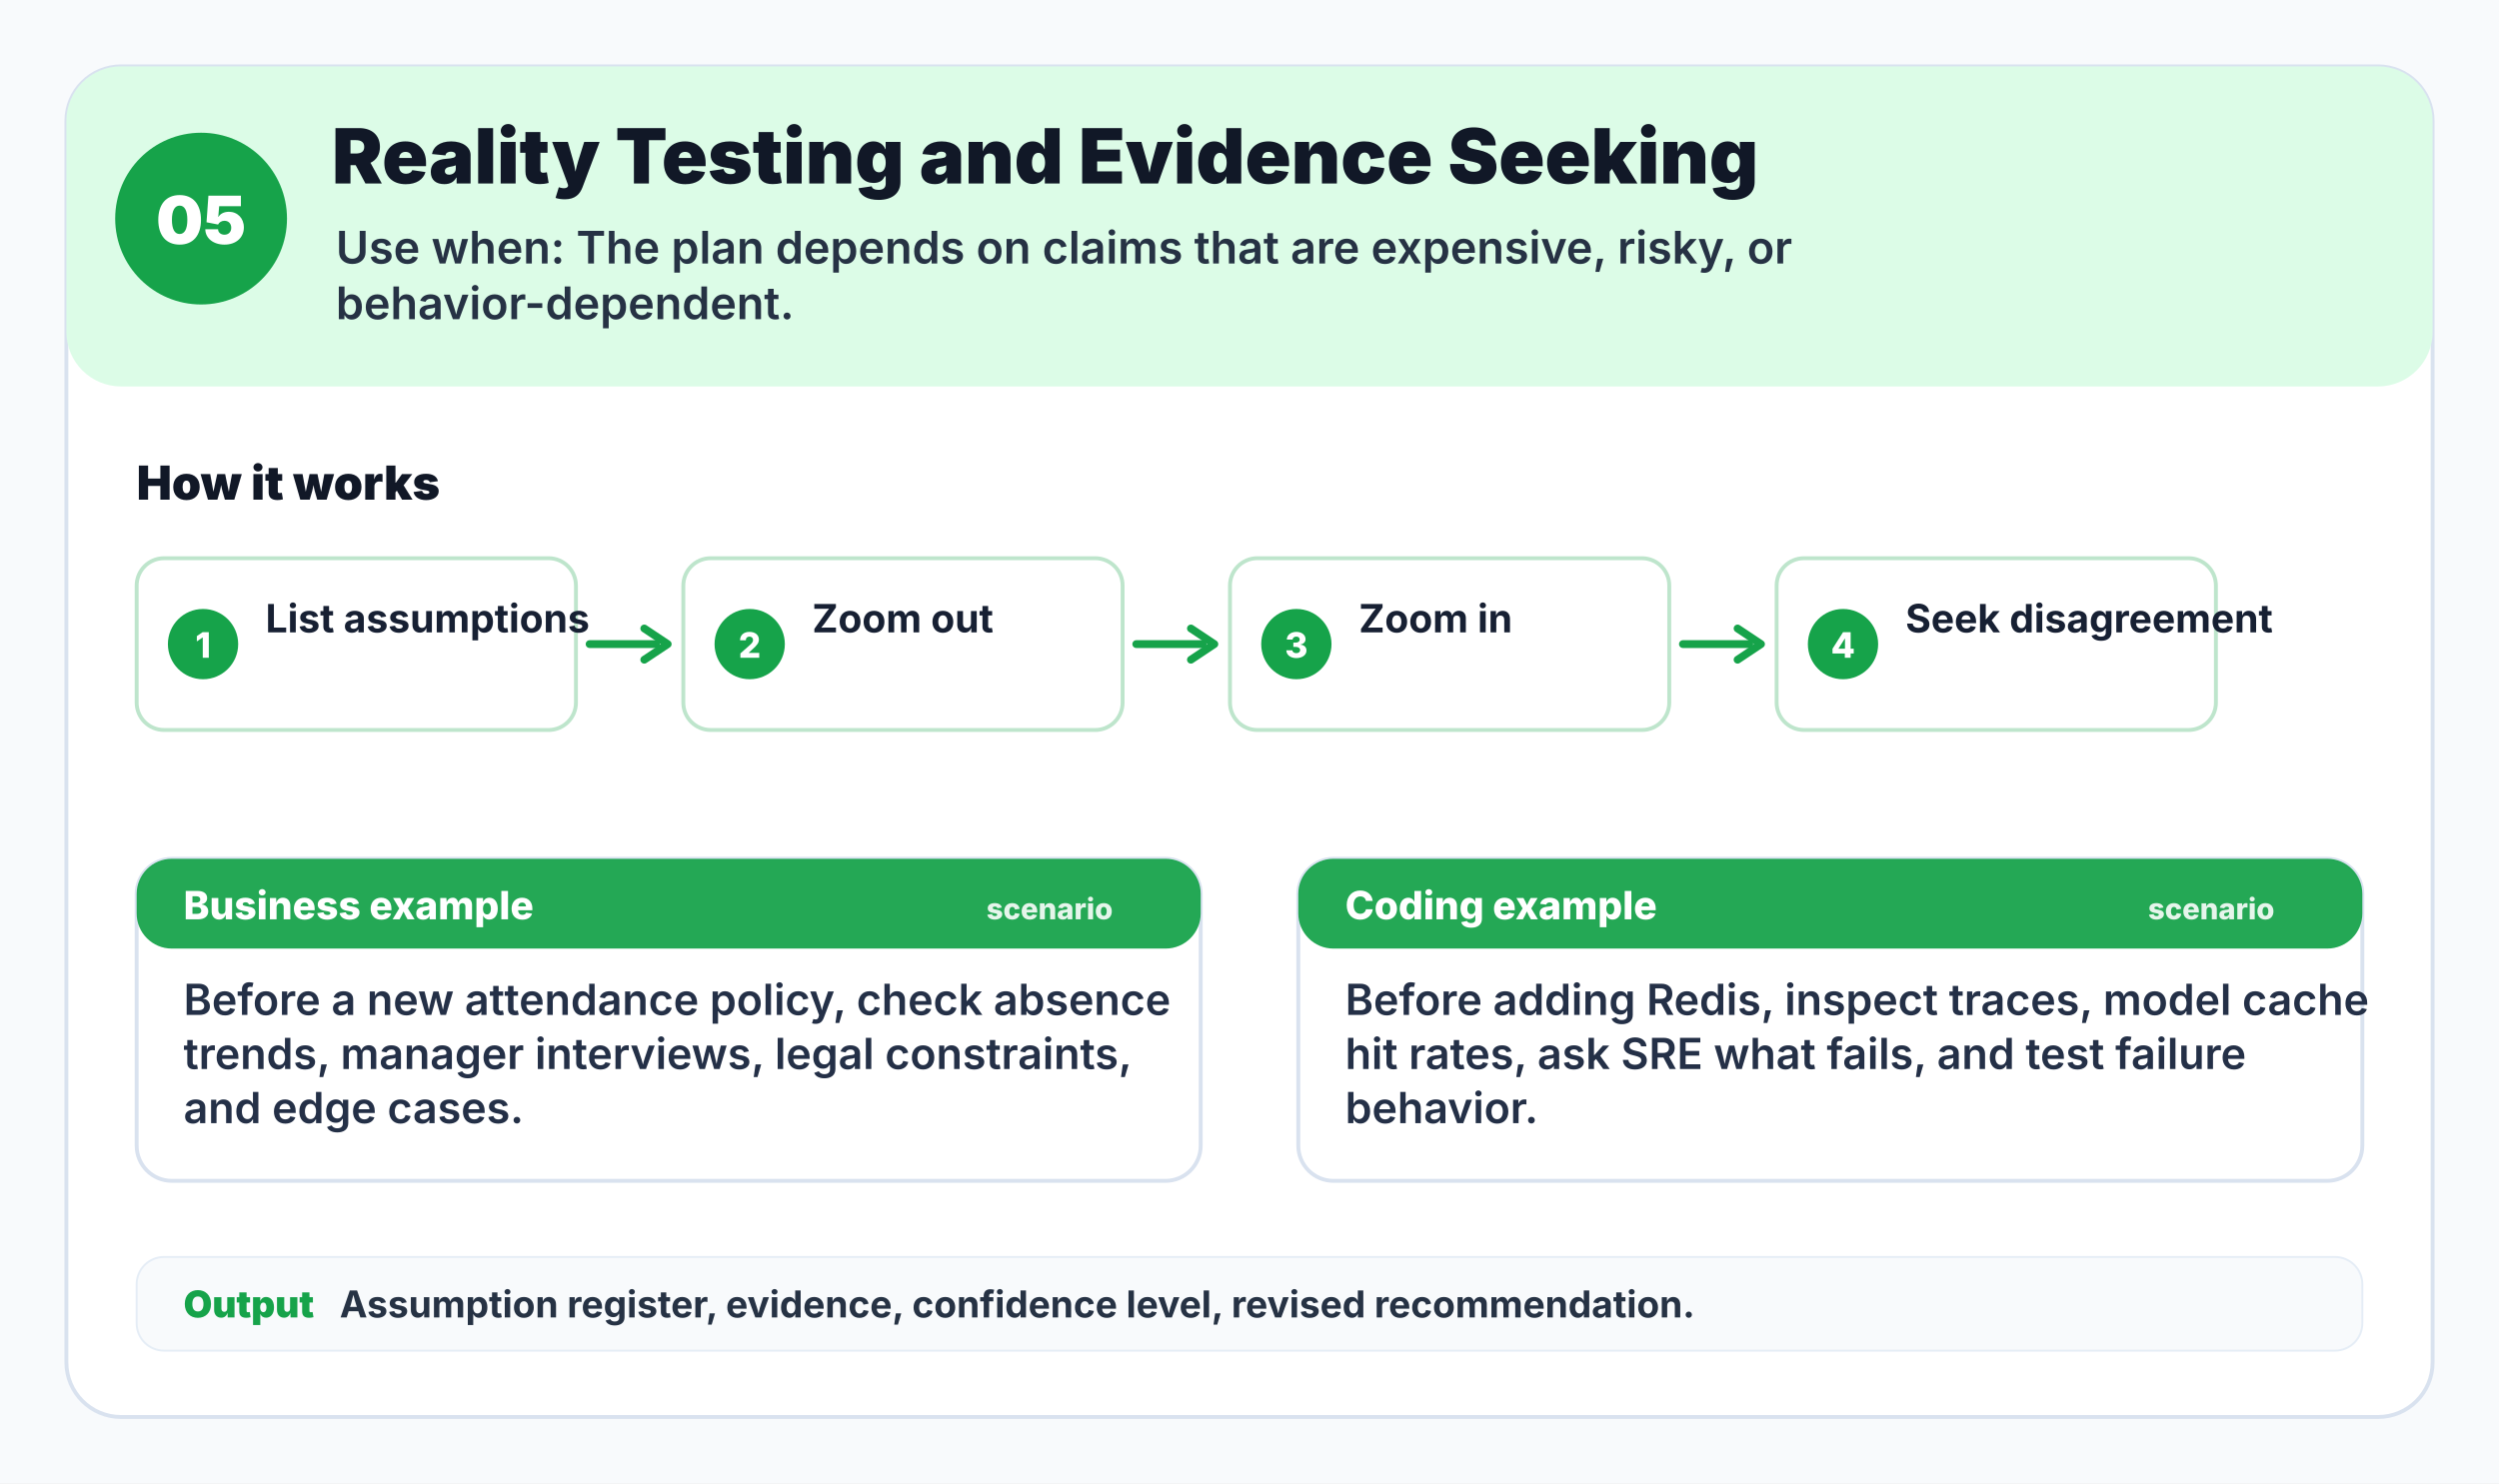
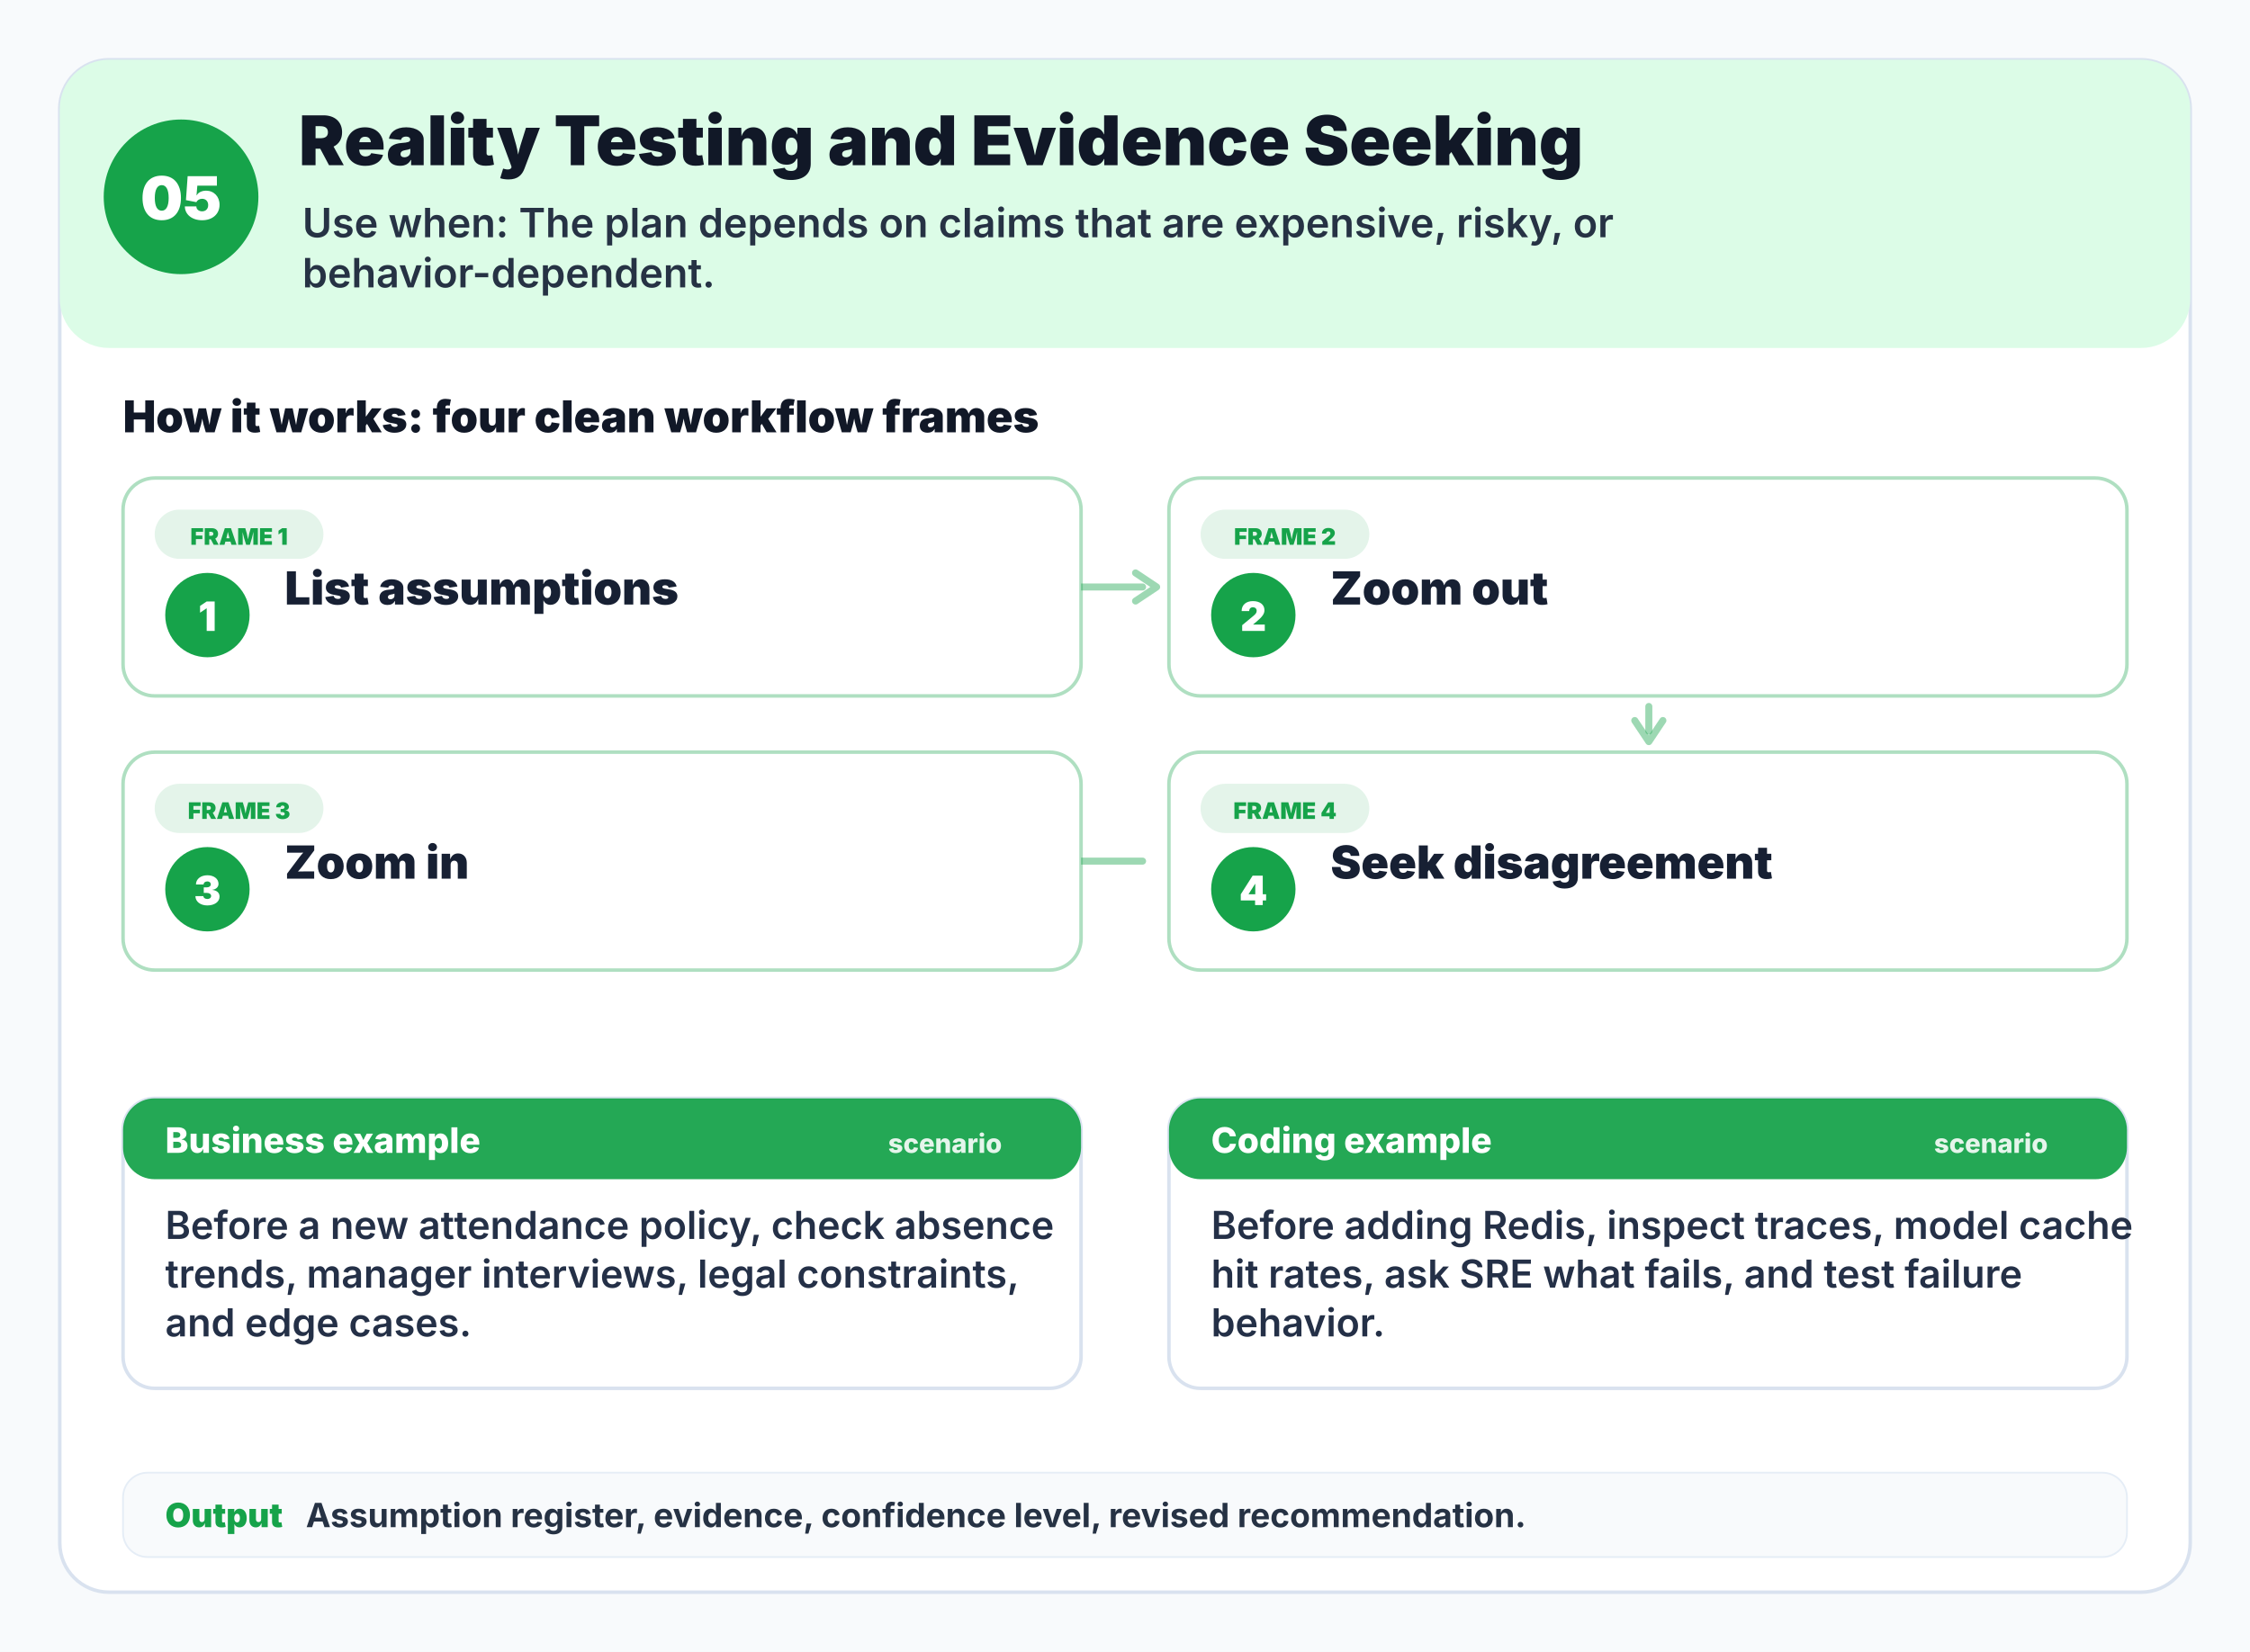
- <svg xmlns="http://www.w3.org/2000/svg" width="1280" height="760" viewBox="0 0 1280 760" role="img" aria-labelledby="title desc">
-   <rect width="1280" height="760" fill="#f8fafc" />
-   <rect x="34" y="34" width="1212" height="692" rx="28" fill="#ffffff" stroke="#d9e2ef" stroke-width="2" />
+ <svg xmlns="http://www.w3.org/2000/svg" width="1280" height="940" viewBox="0 0 1280 940" role="img" aria-labelledby="title desc">
+   <style>
+     .frame-card .frame-bg { transition: stroke-width 160ms ease, filter 160ms ease, transform 160ms ease; }
+     .frame-card:hover .frame-bg { stroke-width: 4; filter: url(#softShadow); }
+     @media (prefers-reduced-motion: reduce) {
+       .frame-card .frame-bg { transition: none; }
+     }
+   </style>
+   <defs>
+     <filter id="softShadow" x="-8%" y="-18%" width="116%" height="140%">
+       <feDropShadow dx="0" dy="8" stdDeviation="8" flood-color="#0f172a" flood-opacity="0.13" />
+     </filter>
+   </defs>
+   <rect width="1280" height="940" fill="#f8fafc" />
+   <rect x="34" y="34" width="1212" height="872" rx="28" fill="#ffffff" stroke="#d9e2ef" stroke-width="2" />
  <rect x="34" y="34" width="1212" height="164" rx="28" fill="#dcfce7" />
  <circle cx="103" cy="112" r="44" fill="#16a34a" />
  <text x="103" y="125" text-anchor="middle" font-size="34" font-weight="900" fill="#ffffff" font-family="Inter, ui-sans-serif, system-ui">05</text>
  <text x="170" y="94" font-size="39" font-weight="900" fill="#111827" font-family="Inter, ui-sans-serif, system-ui">Reality Testing and Evidence Seeking</text>
  <text x="172" y="135" font-size="23" font-weight="560" fill="#263244" font-family="Inter, ui-sans-serif, system-ui, -apple-system, BlinkMacSystemFont, Segoe UI, Arial, sans-serif">
    <tspan x="172" dy="0">Use when: The plan depends on claims that are expensive, risky, or</tspan>
    <tspan x="172" dy="28.52">behavior-dependent.</tspan>
  </text>
-   <text x="70" y="256" font-size="24" font-weight="900" fill="#111827" font-family="Inter, ui-sans-serif, system-ui">How it works</text>
-   <rect x="70" y="286" width="225" height="88" rx="14" fill="#ffffff" stroke="#16a34a" stroke-opacity="0.28" stroke-width="2" />
-   <circle cx="104" cy="330" r="18" fill="#16a34a" />
-   <text x="104" y="337" text-anchor="middle" font-size="18" font-weight="800" fill="#ffffff" font-family="Inter, ui-sans-serif, system-ui">1</text>
-   <text x="136" y="324" font-size="20" font-weight="750" fill="#172033" font-family="Inter, ui-sans-serif, system-ui, -apple-system, BlinkMacSystemFont, Segoe UI, Arial, sans-serif">
-     <tspan x="136" dy="0">List assumptions</tspan>
-   </text>
-   <rect x="350" y="286" width="225" height="88" rx="14" fill="#ffffff" stroke="#16a34a" stroke-opacity="0.28" stroke-width="2" />
-   <circle cx="384" cy="330" r="18" fill="#16a34a" />
-   <text x="384" y="337" text-anchor="middle" font-size="18" font-weight="800" fill="#ffffff" font-family="Inter, ui-sans-serif, system-ui">2</text>
-   <text x="416" y="324" font-size="20" font-weight="750" fill="#172033" font-family="Inter, ui-sans-serif, system-ui, -apple-system, BlinkMacSystemFont, Segoe UI, Arial, sans-serif">
-     <tspan x="416" dy="0">Zoom out</tspan>
-   </text>
-   <rect x="630" y="286" width="225" height="88" rx="14" fill="#ffffff" stroke="#16a34a" stroke-opacity="0.28" stroke-width="2" />
-   <circle cx="664" cy="330" r="18" fill="#16a34a" />
-   <text x="664" y="337" text-anchor="middle" font-size="18" font-weight="800" fill="#ffffff" font-family="Inter, ui-sans-serif, system-ui">3</text>
-   <text x="696" y="324" font-size="20" font-weight="750" fill="#172033" font-family="Inter, ui-sans-serif, system-ui, -apple-system, BlinkMacSystemFont, Segoe UI, Arial, sans-serif">
-     <tspan x="696" dy="0">Zoom in</tspan>
-   </text>
-   <rect x="910" y="286" width="225" height="88" rx="14" fill="#ffffff" stroke="#16a34a" stroke-opacity="0.28" stroke-width="2" />
-   <circle cx="944" cy="330" r="18" fill="#16a34a" />
-   <text x="944" y="337" text-anchor="middle" font-size="18" font-weight="800" fill="#ffffff" font-family="Inter, ui-sans-serif, system-ui">4</text>
-   <text x="976" y="324" font-size="20" font-weight="750" fill="#172033" font-family="Inter, ui-sans-serif, system-ui, -apple-system, BlinkMacSystemFont, Segoe UI, Arial, sans-serif">
-     <tspan x="976" dy="0">Seek disagreement</tspan>
-   </text>
-   <path d="M 302 330 L 336 330" stroke="#16a34a" stroke-width="4" stroke-linecap="round" />
-   <path d="M 330 322 L 342 330 L 330 338" fill="none" stroke="#16a34a" stroke-width="4" stroke-linecap="round" stroke-linejoin="round" />
-   <path d="M 582 330 L 616 330" stroke="#16a34a" stroke-width="4" stroke-linecap="round" />
-   <path d="M 610 322 L 622 330 L 610 338" fill="none" stroke="#16a34a" stroke-width="4" stroke-linecap="round" stroke-linejoin="round" />
-   <path d="M 862 330 L 896 330" stroke="#16a34a" stroke-width="4" stroke-linecap="round" />
-   <path d="M 890 322 L 902 330 L 890 338" fill="none" stroke="#16a34a" stroke-width="4" stroke-linecap="round" stroke-linejoin="round" />
-   <rect x="70" y="440" width="545" height="165" rx="18" fill="#ffffff" stroke="#d9e2ef" stroke-width="2" />
-   <rect x="70" y="440" width="545" height="46" rx="18" fill="#16a34a" opacity="0.94" />
-   <text x="94" y="471" font-size="20" font-weight="800" fill="#ffffff" font-family="Inter, ui-sans-serif, system-ui">Business example</text>
-   <text x="570" y="471" text-anchor="end" font-size="15" font-weight="800" fill="#ffffff" opacity="0.88" font-family="Inter, ui-sans-serif, system-ui">scenario</text>
-   <text x="94" y="520" font-size="22" font-weight="560" fill="#243047" font-family="Inter, ui-sans-serif, system-ui, -apple-system, BlinkMacSystemFont, Segoe UI, Arial, sans-serif">
+   <text x="70" y="246" font-size="25" font-weight="900" fill="#111827" font-family="Inter, ui-sans-serif, system-ui">How it works: four clean workflow frames</text>
+   <path d="M 604 334 H 650" stroke="#16a34a" stroke-width="4" stroke-linecap="round" opacity="0.42" />
+   <path d="M 646 326 L 658 334 L 646 342" fill="none" stroke="#16a34a" stroke-width="4" stroke-linecap="round" stroke-linejoin="round" opacity="0.42" />
+   <path d="M 938 402 V 416" stroke="#16a34a" stroke-width="4" stroke-linecap="round" opacity="0.42" />
+   <path d="M 930 410 L 938 422 L 946 410" fill="none" stroke="#16a34a" stroke-width="4" stroke-linecap="round" stroke-linejoin="round" opacity="0.42" />
+   <path d="M 650 490 H 604" stroke="#16a34a" stroke-width="4" stroke-linecap="round" opacity="0.42" />
+   <path d="M 610 482 L 598 490 L 610 498" fill="none" stroke="#16a34a" stroke-width="4" stroke-linecap="round" stroke-linejoin="round" opacity="0.42" />
+   <g class="frame-card">
+     <rect class="frame-bg" x="70" y="272" width="545" height="124" rx="18" fill="#ffffff" stroke="#16a34a" stroke-opacity="0.34" stroke-width="2" />
+     <rect x="88" y="290" width="96" height="28" rx="14" fill="#16a34a" opacity="0.12" />
+     <text x="136" y="310" text-anchor="middle" font-size="13" font-weight="900" fill="#16a34a" letter-spacing="0" font-family="Inter, ui-sans-serif, system-ui">FRAME 1</text>
+     <circle cx="118" cy="350" r="24" fill="#16a34a" />
+     <text x="118" y="359" text-anchor="middle" font-size="23" font-weight="900" fill="#ffffff" font-family="Inter, ui-sans-serif, system-ui">1</text>
+     <text x="162" y="344" font-size="26" font-weight="850" fill="#172033" font-family="Inter, ui-sans-serif, system-ui, -apple-system, BlinkMacSystemFont, Segoe UI, Arial, sans-serif">
+       <tspan x="162" dy="0">List assumptions</tspan>
+     </text>
+   </g>
+   <g class="frame-card">
+     <rect class="frame-bg" x="665" y="272" width="545" height="124" rx="18" fill="#ffffff" stroke="#16a34a" stroke-opacity="0.34" stroke-width="2" />
+     <rect x="683" y="290" width="96" height="28" rx="14" fill="#16a34a" opacity="0.12" />
+     <text x="731" y="310" text-anchor="middle" font-size="13" font-weight="900" fill="#16a34a" letter-spacing="0" font-family="Inter, ui-sans-serif, system-ui">FRAME 2</text>
+     <circle cx="713" cy="350" r="24" fill="#16a34a" />
+     <text x="713" y="359" text-anchor="middle" font-size="23" font-weight="900" fill="#ffffff" font-family="Inter, ui-sans-serif, system-ui">2</text>
+     <text x="757" y="344" font-size="26" font-weight="850" fill="#172033" font-family="Inter, ui-sans-serif, system-ui, -apple-system, BlinkMacSystemFont, Segoe UI, Arial, sans-serif">
+       <tspan x="757" dy="0">Zoom out</tspan>
+     </text>
+   </g>
+   <g class="frame-card">
+     <rect class="frame-bg" x="70" y="428" width="545" height="124" rx="18" fill="#ffffff" stroke="#16a34a" stroke-opacity="0.34" stroke-width="2" />
+     <rect x="88" y="446" width="96" height="28" rx="14" fill="#16a34a" opacity="0.12" />
+     <text x="136" y="466" text-anchor="middle" font-size="13" font-weight="900" fill="#16a34a" letter-spacing="0" font-family="Inter, ui-sans-serif, system-ui">FRAME 3</text>
+     <circle cx="118" cy="506" r="24" fill="#16a34a" />
+     <text x="118" y="515" text-anchor="middle" font-size="23" font-weight="900" fill="#ffffff" font-family="Inter, ui-sans-serif, system-ui">3</text>
+     <text x="162" y="500" font-size="26" font-weight="850" fill="#172033" font-family="Inter, ui-sans-serif, system-ui, -apple-system, BlinkMacSystemFont, Segoe UI, Arial, sans-serif">
+       <tspan x="162" dy="0">Zoom in</tspan>
+     </text>
+   </g>
+   <g class="frame-card">
+     <rect class="frame-bg" x="665" y="428" width="545" height="124" rx="18" fill="#ffffff" stroke="#16a34a" stroke-opacity="0.34" stroke-width="2" />
+     <rect x="683" y="446" width="96" height="28" rx="14" fill="#16a34a" opacity="0.12" />
+     <text x="731" y="466" text-anchor="middle" font-size="13" font-weight="900" fill="#16a34a" letter-spacing="0" font-family="Inter, ui-sans-serif, system-ui">FRAME 4</text>
+     <circle cx="713" cy="506" r="24" fill="#16a34a" />
+     <text x="713" y="515" text-anchor="middle" font-size="23" font-weight="900" fill="#ffffff" font-family="Inter, ui-sans-serif, system-ui">4</text>
+     <text x="757" y="500" font-size="26" font-weight="850" fill="#172033" font-family="Inter, ui-sans-serif, system-ui, -apple-system, BlinkMacSystemFont, Segoe UI, Arial, sans-serif">
+       <tspan x="757" dy="0">Seek disagreement</tspan>
+     </text>
+   </g>
+   <rect x="70" y="625" width="545" height="165" rx="18" fill="#ffffff" stroke="#d9e2ef" stroke-width="2" />
+   <rect x="70" y="625" width="545" height="46" rx="18" fill="#16a34a" opacity="0.94" />
+   <text x="94" y="656" font-size="20" font-weight="800" fill="#ffffff" font-family="Inter, ui-sans-serif, system-ui">Business example</text>
+   <text x="570" y="656" text-anchor="end" font-size="15" font-weight="800" fill="#ffffff" opacity="0.88" font-family="Inter, ui-sans-serif, system-ui">scenario</text>
+   <text x="94" y="705" font-size="22" font-weight="560" fill="#243047" font-family="Inter, ui-sans-serif, system-ui, -apple-system, BlinkMacSystemFont, Segoe UI, Arial, sans-serif">
    <tspan x="94" dy="0">Before a new attendance policy, check absence</tspan>
    <tspan x="94" dy="27.72">trends, manager interviews, legal constraints,</tspan>
    <tspan x="94" dy="27.72">and edge cases.</tspan>
  </text>
-   <rect x="665" y="440" width="545" height="165" rx="18" fill="#ffffff" stroke="#d9e2ef" stroke-width="2" />
-   <rect x="665" y="440" width="545" height="46" rx="18" fill="#16a34a" opacity="0.94" />
-   <text x="689" y="471" font-size="20" font-weight="800" fill="#ffffff" font-family="Inter, ui-sans-serif, system-ui">Coding example</text>
-   <text x="1165" y="471" text-anchor="end" font-size="15" font-weight="800" fill="#ffffff" opacity="0.88" font-family="Inter, ui-sans-serif, system-ui">scenario</text>
-   <text x="689" y="520" font-size="22" font-weight="560" fill="#243047" font-family="Inter, ui-sans-serif, system-ui, -apple-system, BlinkMacSystemFont, Segoe UI, Arial, sans-serif">
+   <rect x="665" y="625" width="545" height="165" rx="18" fill="#ffffff" stroke="#d9e2ef" stroke-width="2" />
+   <rect x="665" y="625" width="545" height="46" rx="18" fill="#16a34a" opacity="0.94" />
+   <text x="689" y="656" font-size="20" font-weight="800" fill="#ffffff" font-family="Inter, ui-sans-serif, system-ui">Coding example</text>
+   <text x="1165" y="656" text-anchor="end" font-size="15" font-weight="800" fill="#ffffff" opacity="0.88" font-family="Inter, ui-sans-serif, system-ui">scenario</text>
+   <text x="689" y="705" font-size="22" font-weight="560" fill="#243047" font-family="Inter, ui-sans-serif, system-ui, -apple-system, BlinkMacSystemFont, Segoe UI, Arial, sans-serif">
    <tspan x="689" dy="0">Before adding Redis, inspect traces, model cache</tspan>
    <tspan x="689" dy="27.72">hit rates, ask SRE what fails, and test failure</tspan>
    <tspan x="689" dy="27.72">behavior.</tspan>
  </text>
-   <rect x="70" y="644" width="1140" height="48" rx="14" fill="#f8fafc" stroke="#e5edf6" />
-   <text x="94" y="675" font-size="19" font-weight="900" fill="#16a34a" font-family="Inter, ui-sans-serif, system-ui">Output</text>
-   <text x="174" y="675" font-size="19" font-weight="650" fill="#263244" font-family="Inter, ui-sans-serif, system-ui, -apple-system, BlinkMacSystemFont, Segoe UI, Arial, sans-serif">
+   <rect x="70" y="838" width="1140" height="48" rx="14" fill="#f8fafc" stroke="#e5edf6" />
+   <text x="94" y="869" font-size="19" font-weight="900" fill="#16a34a" font-family="Inter, ui-sans-serif, system-ui">Output</text>
+   <text x="174" y="869" font-size="19" font-weight="650" fill="#263244" font-family="Inter, ui-sans-serif, system-ui, -apple-system, BlinkMacSystemFont, Segoe UI, Arial, sans-serif">
    <tspan x="174" dy="0">Assumption register, evidence, confidence level, revised recommendation.</tspan>
  </text>
</svg>
